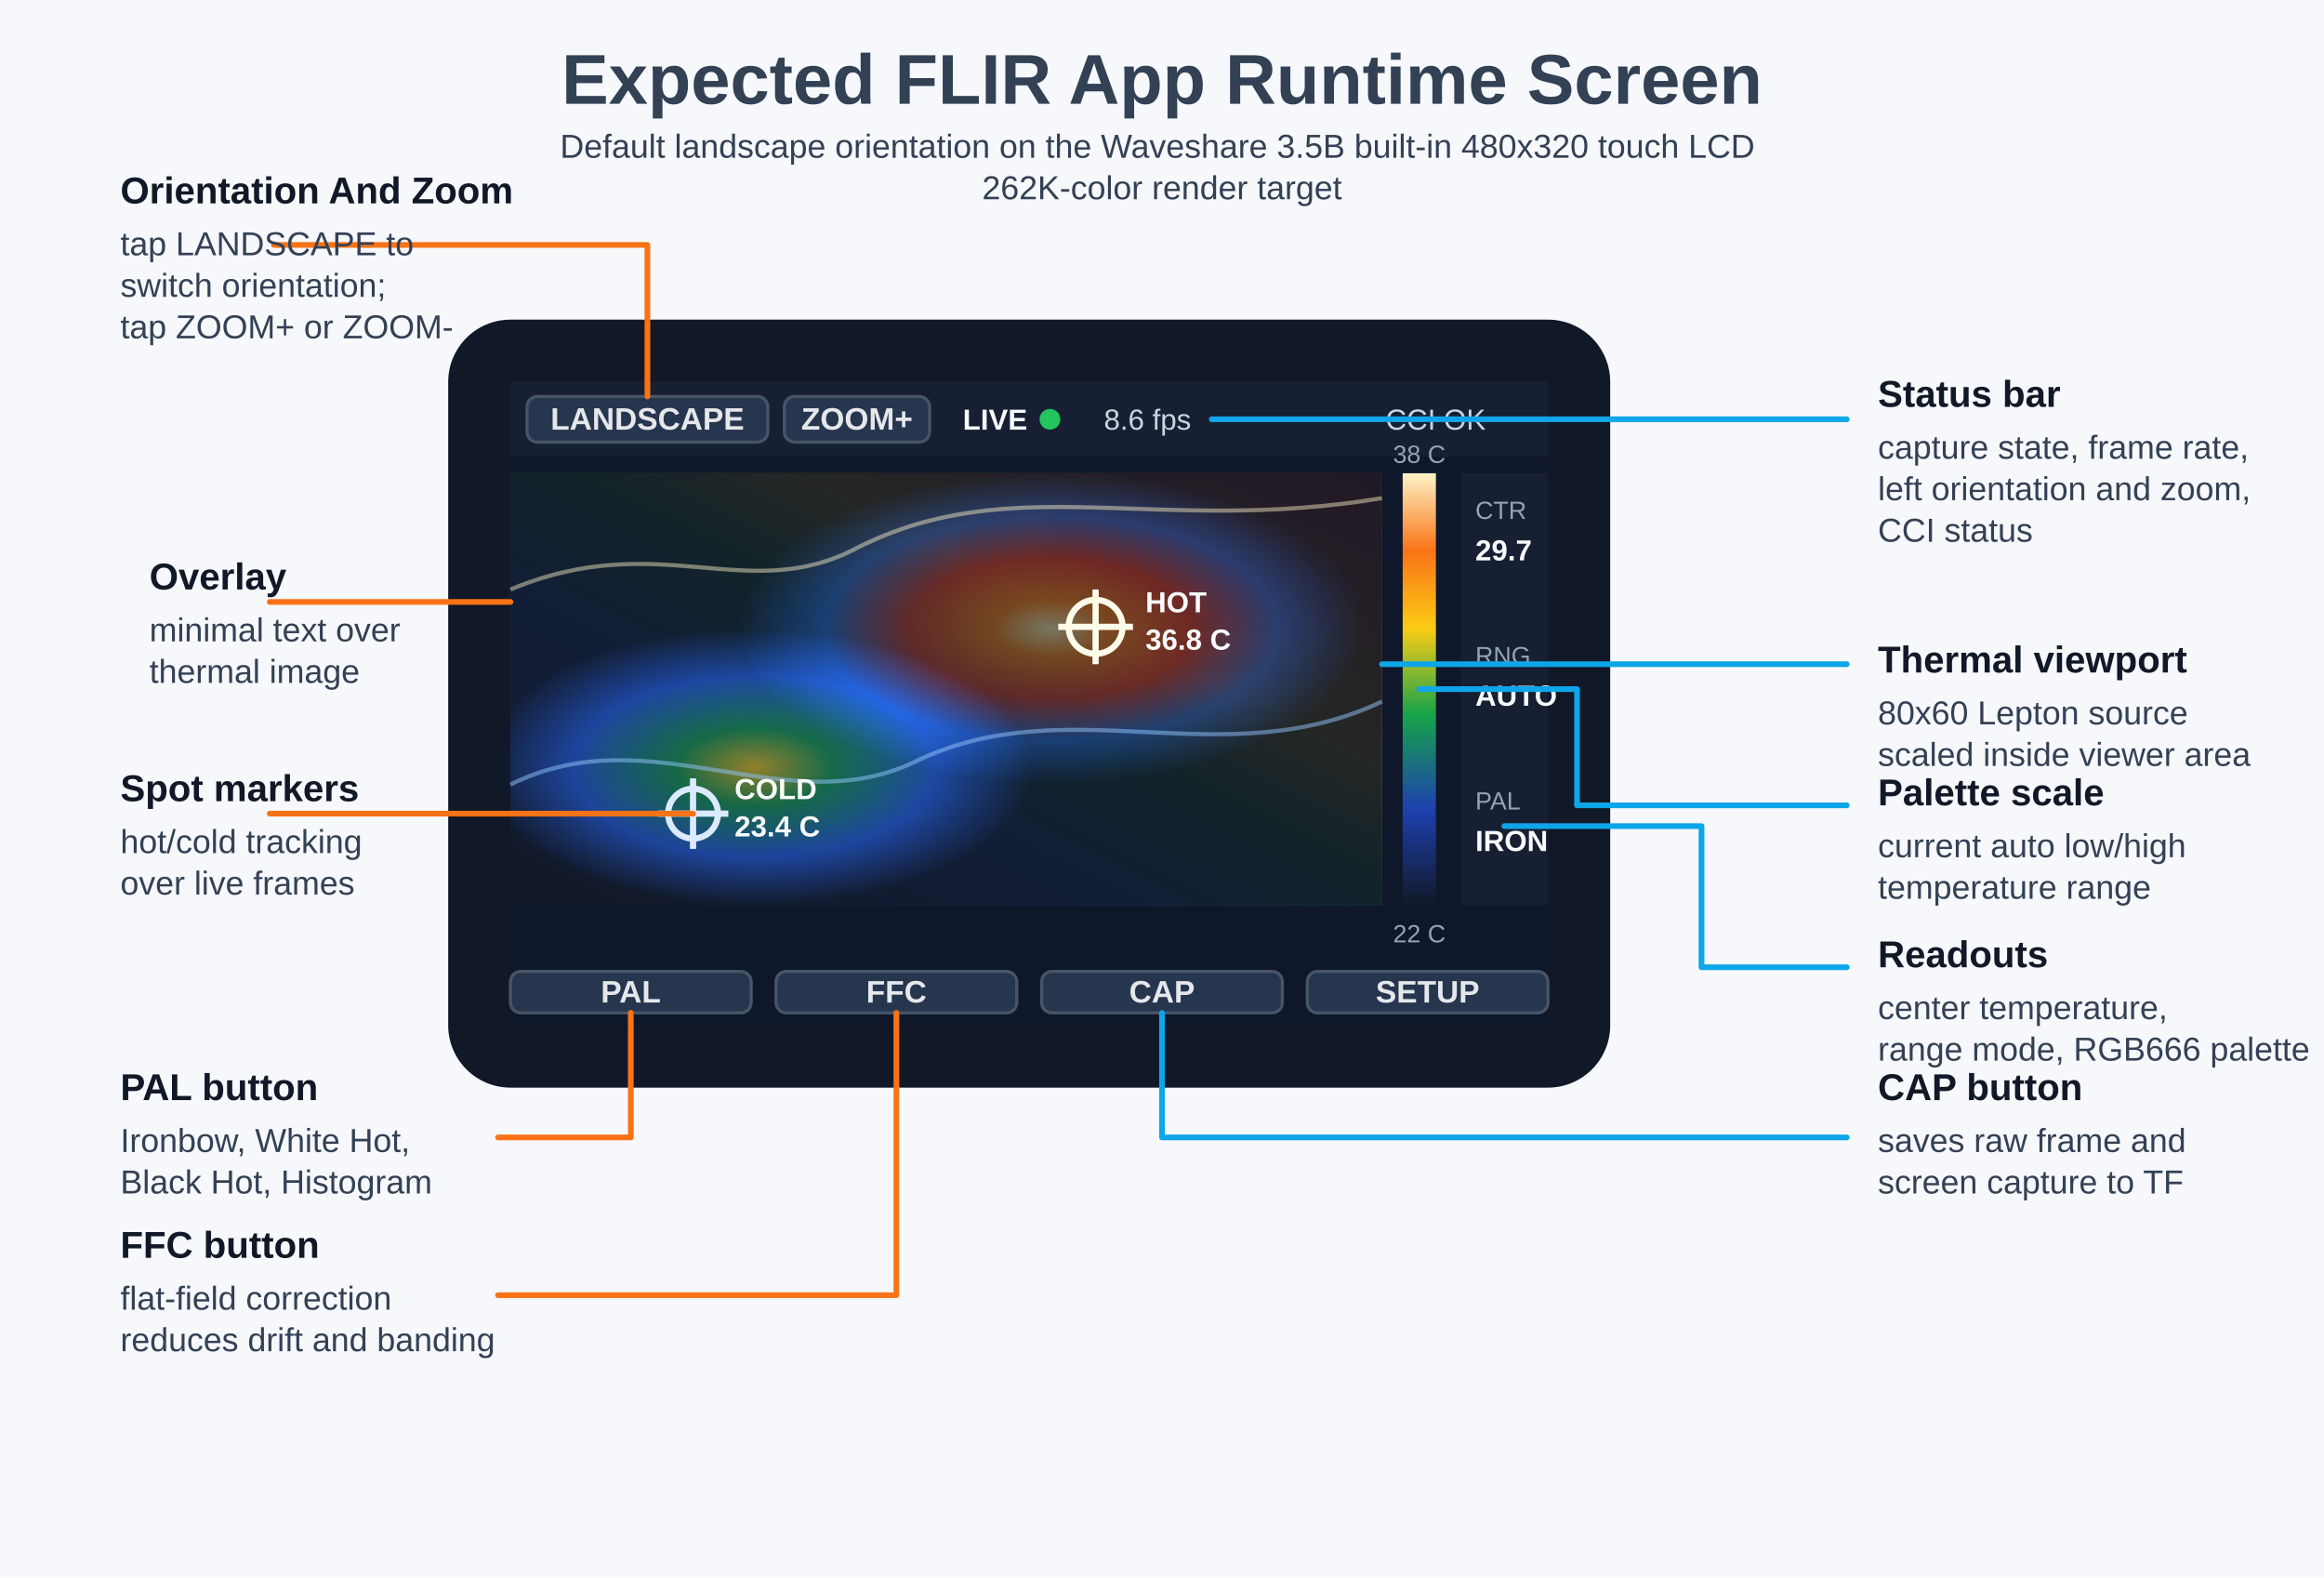
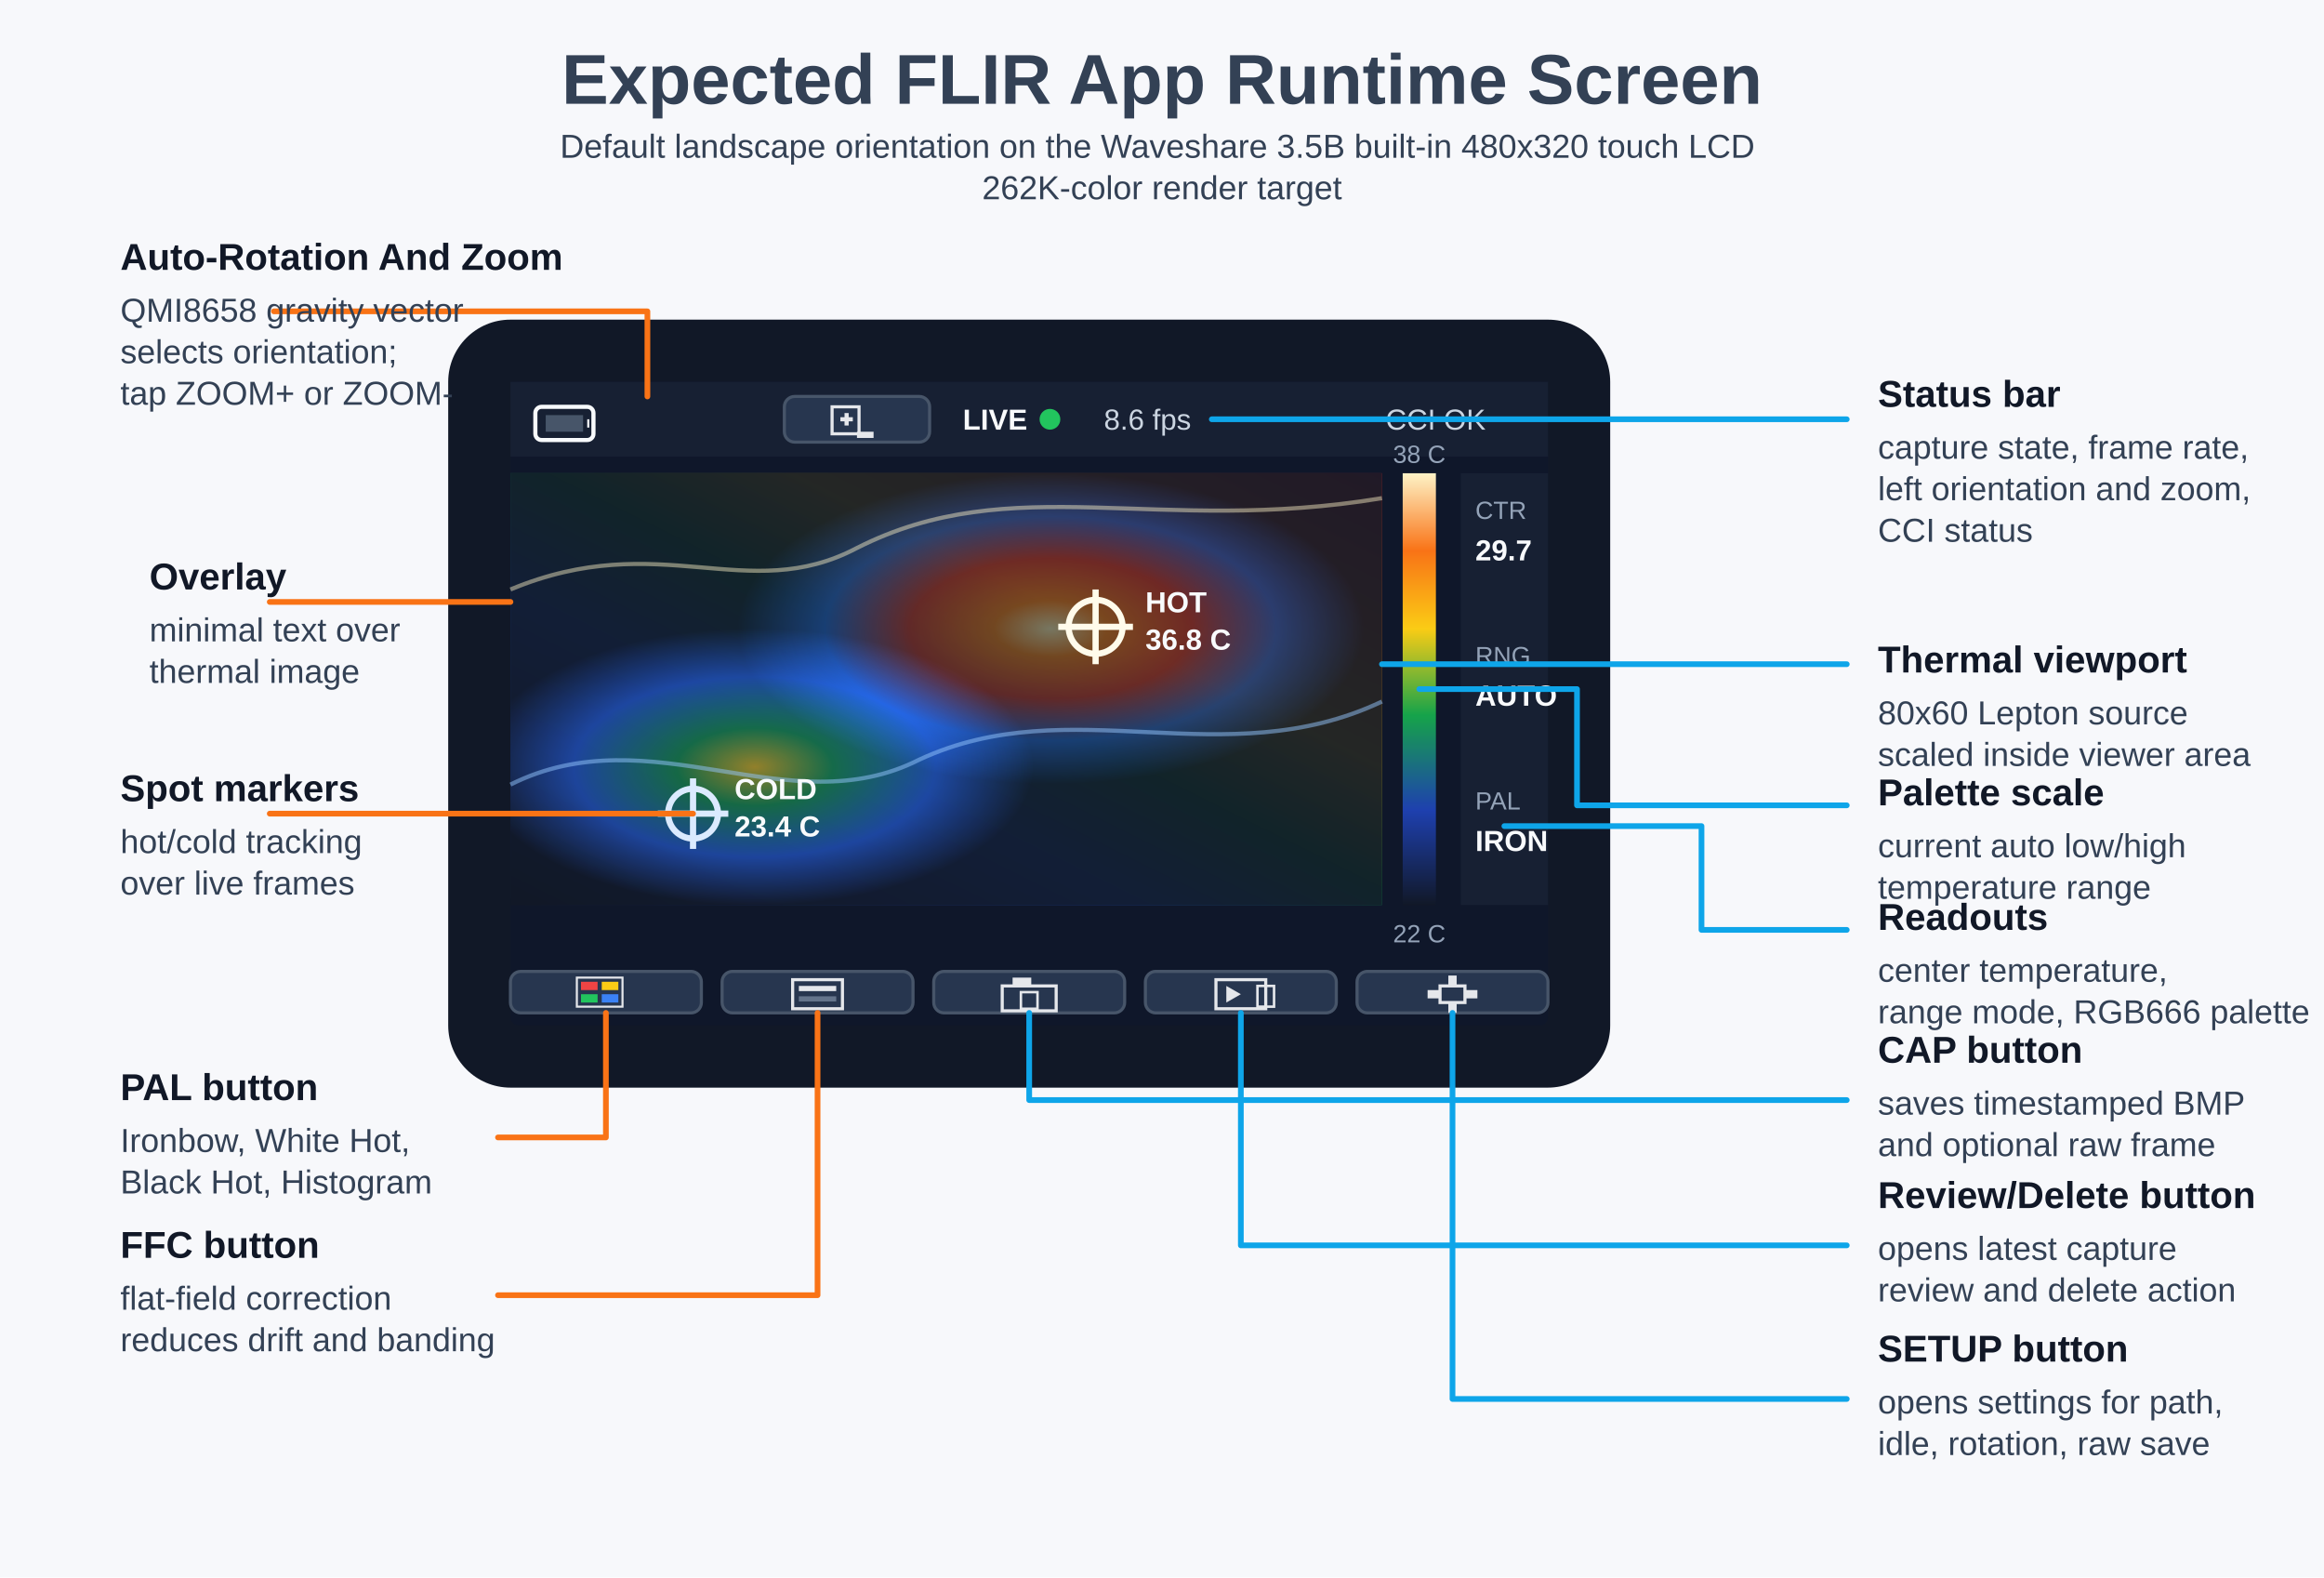
<svg xmlns="http://www.w3.org/2000/svg" width="1120" height="760" viewBox="0 0 1120 760" role="img" aria-labelledby="title desc">
  <defs>
    <style>
      .page { fill: #f7f8fb; }
      .device { fill: #111827; }
      .screen { fill: #0f172a; }
      .panel { fill: #172033; }
      .small { font: 14px Arial, sans-serif; fill: #cbd5e1; }
      .tiny { font: 12px Arial, sans-serif; fill: #94a3b8; }
      .title { font: 700 34px Arial, sans-serif; fill: #334155; }
      .label { font: 700 14px Arial, sans-serif; fill: #f8fafc; }
      .button { fill: #27364f; stroke: #475569; stroke-width: 1.5; }
      .buttonText { font: 700 15px Arial, sans-serif; fill: #e5e7eb; }
      .line { fill: none; stroke: #0ea5e9; stroke-width: 2.75; stroke-linecap: round; stroke-linejoin: round; }
      .line-left { fill: none; stroke: #f97316; stroke-width: 2.75; stroke-linecap: round; stroke-linejoin: round; }
      .callout { font: 16px Arial, sans-serif; fill: #334155; }
      .calloutTitle { font: 700 18px Arial, sans-serif; fill: #111827; }
      .hot { stroke: #fffbeb; stroke-width: 3; fill: none; }
      .cold { stroke: #dbeafe; stroke-width: 3; fill: none; }
    </style>
    <linearGradient id="thermal" x1="0" y1="1" x2="1" y2="0">
      <stop offset="0" stop-color="#111827" />
      <stop offset="0.18" stop-color="#1e3a8a" />
      <stop offset="0.36" stop-color="#2563eb" />
      <stop offset="0.52" stop-color="#16a34a" />
      <stop offset="0.66" stop-color="#facc15" />
      <stop offset="0.82" stop-color="#f97316" />
      <stop offset="1" stop-color="#dc2626" />
    </linearGradient>
    <linearGradient id="palette" x1="0" y1="1" x2="0" y2="0">
      <stop offset="0" stop-color="#111827" />
      <stop offset="0.22" stop-color="#1e40af" />
      <stop offset="0.44" stop-color="#16a34a" />
      <stop offset="0.64" stop-color="#facc15" />
      <stop offset="0.82" stop-color="#f97316" />
      <stop offset="1" stop-color="#fef3c7" />
    </linearGradient>
    <radialGradient id="hotBlob" cx="0.62" cy="0.36" r="0.36">
      <stop offset="0" stop-color="#fef3c7" />
      <stop offset="0.18" stop-color="#f97316" />
      <stop offset="0.45" stop-color="#dc2626" />
      <stop offset="0.72" stop-color="#2563eb" />
      <stop offset="1" stop-color="#111827" />
    </radialGradient>
    <radialGradient id="warmBlob" cx="0.28" cy="0.68" r="0.32">
      <stop offset="0" stop-color="#facc15" />
      <stop offset="0.28" stop-color="#16a34a" />
      <stop offset="0.65" stop-color="#2563eb" />
      <stop offset="1" stop-color="#111827" />
    </radialGradient>
  </defs>
  <rect class="page" width="1120" height="760" />
  <text class="title" x="560" y="50" text-anchor="middle">Expected FLIR App Runtime Screen</text>
  <text class="callout" x="560" y="76" text-anchor="middle">
    <tspan x="560" dy="0">Default landscape orientation on the Waveshare 3.5B built-in 480x320 touch LCD</tspan>
    <tspan x="560" dy="20">262K-color render target</tspan>
  </text>
  <rect class="device" x="216" y="154" width="560" height="370" rx="30" />
  <rect class="screen" x="246" y="184" width="500" height="310" rx="4" />
  <rect class="panel" x="246" y="184" width="500" height="36" />
-   <rect class="button" x="254" y="191" width="116" height="22" rx="5" />
-   <text class="buttonText" x="312" y="207" text-anchor="middle">LANDSCAPE</text>
+   <rect x="258" y="196" width="28" height="16" rx="3" fill="none" stroke="#f8fafc" stroke-width="2" />
+   <rect x="263" y="200" width="18" height="8" fill="#475569" />
+   <rect x="283" y="202" width="1" height="4" fill="#f8fafc" />
  <rect class="button" x="378" y="191" width="70" height="22" rx="5" />
-   <text class="buttonText" x="413" y="207" text-anchor="middle">ZOOM+</text>
+   <rect x="401" y="196" width="13" height="13" fill="none" stroke="#e5e7eb" stroke-width="1.5" />
+   <rect x="413" y="208" width="8" height="3" fill="#e5e7eb" />
+   <rect x="405" y="201" width="6" height="2" fill="#e5e7eb" />
+   <rect x="407" y="199" width="2" height="6" fill="#e5e7eb" />
  <text class="label" x="464" y="207">LIVE</text>
  <circle cx="506" cy="202" r="5" fill="#22c55e" />
  <text class="small" x="532" y="207">8.6 fps</text>
  <text class="small" x="716" y="207" text-anchor="end">CCI OK</text>
  <rect x="246" y="228" width="420" height="208" fill="url(#thermal)" />
  <rect x="246" y="228" width="420" height="208" fill="url(#hotBlob)" opacity="0.82" />
  <rect x="246" y="228" width="420" height="208" fill="url(#warmBlob)" opacity="0.55" />
  <path d="M246 284 C318 254 360 292 413 264 C488 226 558 258 666 240" fill="none" stroke="#fef3c7" stroke-width="2" opacity="0.45" />
  <path d="M246 378 C314 344 380 398 443 366 C516 332 590 374 666 338" fill="none" stroke="#93c5fd" stroke-width="2" opacity="0.5" />
  <circle class="hot" cx="528" cy="302" r="13" />
  <line class="hot" x1="528" y1="284" x2="528" y2="320" />
  <line class="hot" x1="510" y1="302" x2="546" y2="302" />
  <text class="label" x="552" y="295">
    <tspan x="552" dy="0">HOT</tspan>
    <tspan x="552" dy="18">36.8 C</tspan>
  </text>
  <circle class="cold" cx="334" cy="392" r="12" />
  <line class="cold" x1="334" y1="375" x2="334" y2="409" />
  <line class="cold" x1="317" y1="392" x2="351" y2="392" />
  <text class="label" x="354" y="385">
    <tspan x="354" dy="0">COLD</tspan>
    <tspan x="354" dy="18">23.4 C</tspan>
  </text>
  <rect x="676" y="228" width="16" height="208" fill="url(#palette)" />
  <text class="tiny" x="684" y="223" text-anchor="middle">38 C</text>
  <text class="tiny" x="684" y="454" text-anchor="middle">22 C</text>
  <rect class="panel" x="704" y="228" width="42" height="208" />
  <text class="tiny" x="711" y="250">
    <tspan x="711" dy="0">CTR</tspan>
    <tspan class="label" x="711" dy="20">29.7</tspan>
  </text>
  <text class="tiny" x="711" y="320">
    <tspan x="711" dy="0">RNG</tspan>
    <tspan class="label" x="711" dy="20">AUTO</tspan>
  </text>
  <text class="tiny" x="711" y="390">
    <tspan x="711" dy="0">PAL</tspan>
    <tspan class="label" x="711" dy="20">IRON</tspan>
  </text>
-   <rect class="button" x="246" y="468" width="116" height="20" rx="5" />
-   <text class="buttonText" x="304" y="483" text-anchor="middle">PAL</text>
-   <rect class="button" x="374" y="468" width="116" height="20" rx="5" />
-   <text class="buttonText" x="432" y="483" text-anchor="middle">FFC</text>
-   <rect class="button" x="502" y="468" width="116" height="20" rx="5" />
-   <text class="buttonText" x="560" y="483" text-anchor="middle">CAP</text>
-   <rect class="button" x="630" y="468" width="116" height="20" rx="5" />
-   <text class="buttonText" x="688" y="483" text-anchor="middle">SETUP</text>
+   <rect class="button" x="246" y="468" width="92" height="20" rx="5" />
+   <rect x="280" y="473" width="8" height="4" fill="#ef4444" />
+   <rect x="290" y="473" width="8" height="4" fill="#facc15" />
+   <rect x="280" y="479" width="8" height="4" fill="#22c55e" />
+   <rect x="290" y="479" width="8" height="4" fill="#3b82f6" />
+   <rect x="278" y="471" width="22" height="14" fill="none" stroke="#e5e7eb" stroke-width="1" />
+   <rect class="button" x="348" y="468" width="92" height="20" rx="5" />
+   <rect x="382" y="472" width="24" height="14" fill="none" stroke="#e5e7eb" stroke-width="1.5" />
+   <rect x="385" y="475" width="18" height="2.5" fill="#e5e7eb" />
+   <rect x="385" y="480" width="18" height="2.5" fill="#64748b" />
+   <rect class="button" x="450" y="468" width="92" height="20" rx="5" />
+   <rect x="483" y="475" width="26" height="12" fill="none" stroke="#e5e7eb" stroke-width="1.5" />
+   <rect x="488" y="471" width="9" height="4" fill="#e5e7eb" />
+   <rect x="492" y="478" width="8" height="8" fill="none" stroke="#e5e7eb" stroke-width="1.2" />
+   <rect class="button" x="552" y="468" width="92" height="20" rx="5" />
+   <rect x="586" y="472" width="24" height="14" fill="none" stroke="#e5e7eb" stroke-width="1.5" />
+   <polygon points="591,475 591,483 598,479" fill="#e5e7eb" />
+   <rect x="606" y="475" width="8" height="10" fill="none" stroke="#e5e7eb" stroke-width="1.2" />
+   <rect class="button" x="654" y="468" width="92" height="20" rx="5" />
+   <rect x="694" y="475" width="12" height="8" fill="none" stroke="#e5e7eb" stroke-width="1.5" />
+   <rect x="698" y="470" width="4" height="5" fill="#e5e7eb" />
+   <rect x="698" y="483" width="4" height="5" fill="#e5e7eb" />
+   <rect x="688" y="477" width="6" height="4" fill="#e5e7eb" />
+   <rect x="706" y="477" width="6" height="4" fill="#e5e7eb" />
  <path class="line" d="M584 202 H890" />
  <text class="calloutTitle" x="905" y="196">Status bar</text>
  <text class="callout" x="905" y="221">
    <tspan x="905" dy="0">capture state, frame rate,</tspan>
    <tspan x="905" dy="20">left orientation and zoom,</tspan>
    <tspan x="905" dy="20">CCI status</tspan>
  </text>
  <path class="line" d="M666 320 H890" />
  <text class="calloutTitle" x="905" y="324">Thermal viewport</text>
  <text class="callout" x="905" y="349">
    <tspan x="905" dy="0">80x60 Lepton source</tspan>
    <tspan x="905" dy="20">scaled inside viewer area</tspan>
  </text>
  <path class="line" d="M684 332 L760 332 L760 388 H890" />
  <text class="calloutTitle" x="905" y="388">Palette scale</text>
  <text class="callout" x="905" y="413">
    <tspan x="905" dy="0">current auto low/high</tspan>
    <tspan x="905" dy="20">temperature range</tspan>
  </text>
-   <path class="line" d="M725 398 L820 398 L820 466 H890" />
-   <text class="calloutTitle" x="905" y="466">Readouts</text>
-   <text class="callout" x="905" y="491">
+   <path class="line" d="M725 398 L820 398 L820 448 H890" />
+   <text class="calloutTitle" x="905" y="448">Readouts</text>
+   <text class="callout" x="905" y="473">
    <tspan x="905" dy="0">center temperature,</tspan>
    <tspan x="905" dy="20">range mode, RGB666 palette</tspan>
  </text>
  <path class="line-left" d="M334 392 H130" />
  <text class="calloutTitle" x="58" y="386">Spot markers</text>
  <text class="callout" x="58" y="411">
    <tspan x="58" dy="0">hot/cold tracking</tspan>
    <tspan x="58" dy="20">over live frames</tspan>
  </text>
-   <path class="line-left" d="M304 488 V548 H240" />
+   <path class="line-left" d="M292 488 V548 H240" />
  <text class="calloutTitle" x="58" y="530">PAL button</text>
  <text class="callout" x="58" y="555">
    <tspan x="58" dy="0">Ironbow, White Hot,</tspan>
    <tspan x="58" dy="20">Black Hot, Histogram</tspan>
  </text>
-   <path class="line-left" d="M432 488 V624 H240" />
+   <path class="line-left" d="M394 488 V624 H240" />
  <text class="calloutTitle" x="58" y="606">FFC button</text>
  <text class="callout" x="58" y="631">
    <tspan x="58" dy="0">flat-field correction</tspan>
    <tspan x="58" dy="20">reduces drift and banding</tspan>
  </text>
-   <path class="line" d="M560 488 V548 H890" />
-   <text class="calloutTitle" x="905" y="530">CAP button</text>
-   <text class="callout" x="905" y="555">
-     <tspan x="905" dy="0">saves raw frame and</tspan>
-     <tspan x="905" dy="20">screen capture to TF</tspan>
-   </text>
-   <path class="line-left" d="M312 191 V118 H132" />
-   <text class="calloutTitle" x="58" y="98">Orientation And Zoom</text>
-   <text class="callout" x="58" y="123">
-     <tspan x="58" dy="0">tap LANDSCAPE to</tspan>
-     <tspan x="58" dy="20">switch orientation;</tspan>
+   <path class="line" d="M496 488 V530 H890" />
+   <text class="calloutTitle" x="905" y="512">CAP button</text>
+   <text class="callout" x="905" y="537">
+     <tspan x="905" dy="0">saves timestamped BMP</tspan>
+     <tspan x="905" dy="20">and optional raw frame</tspan>
+   </text>
+   <path class="line" d="M598 488 V600 H890" />
+   <text class="calloutTitle" x="905" y="582">Review/Delete button</text>
+   <text class="callout" x="905" y="607">
+     <tspan x="905" dy="0">opens latest capture</tspan>
+     <tspan x="905" dy="20">review and delete action</tspan>
+   </text>
+   <path class="line" d="M700 488 V674 H890" />
+   <text class="calloutTitle" x="905" y="656">SETUP button</text>
+   <text class="callout" x="905" y="681">
+     <tspan x="905" dy="0">opens settings for path,</tspan>
+     <tspan x="905" dy="20">idle, rotation, raw save</tspan>
+   </text>
+   <path class="line-left" d="M312 191 V150 H132" />
+   <text class="calloutTitle" x="58" y="130">Auto-Rotation And Zoom</text>
+   <text class="callout" x="58" y="155">
+     <tspan x="58" dy="0">QMI8658 gravity vector</tspan>
+     <tspan x="58" dy="20">selects orientation;</tspan>
    <tspan x="58" dy="20">tap ZOOM+ or ZOOM-</tspan>
  </text>
  <path class="line-left" d="M246 290 H130" />
  <text class="calloutTitle" x="72" y="284">Overlay</text>
  <text class="callout" x="72" y="309">
    <tspan x="72" dy="0">minimal text over</tspan>
    <tspan x="72" dy="20">thermal image</tspan>
  </text>
</svg>
